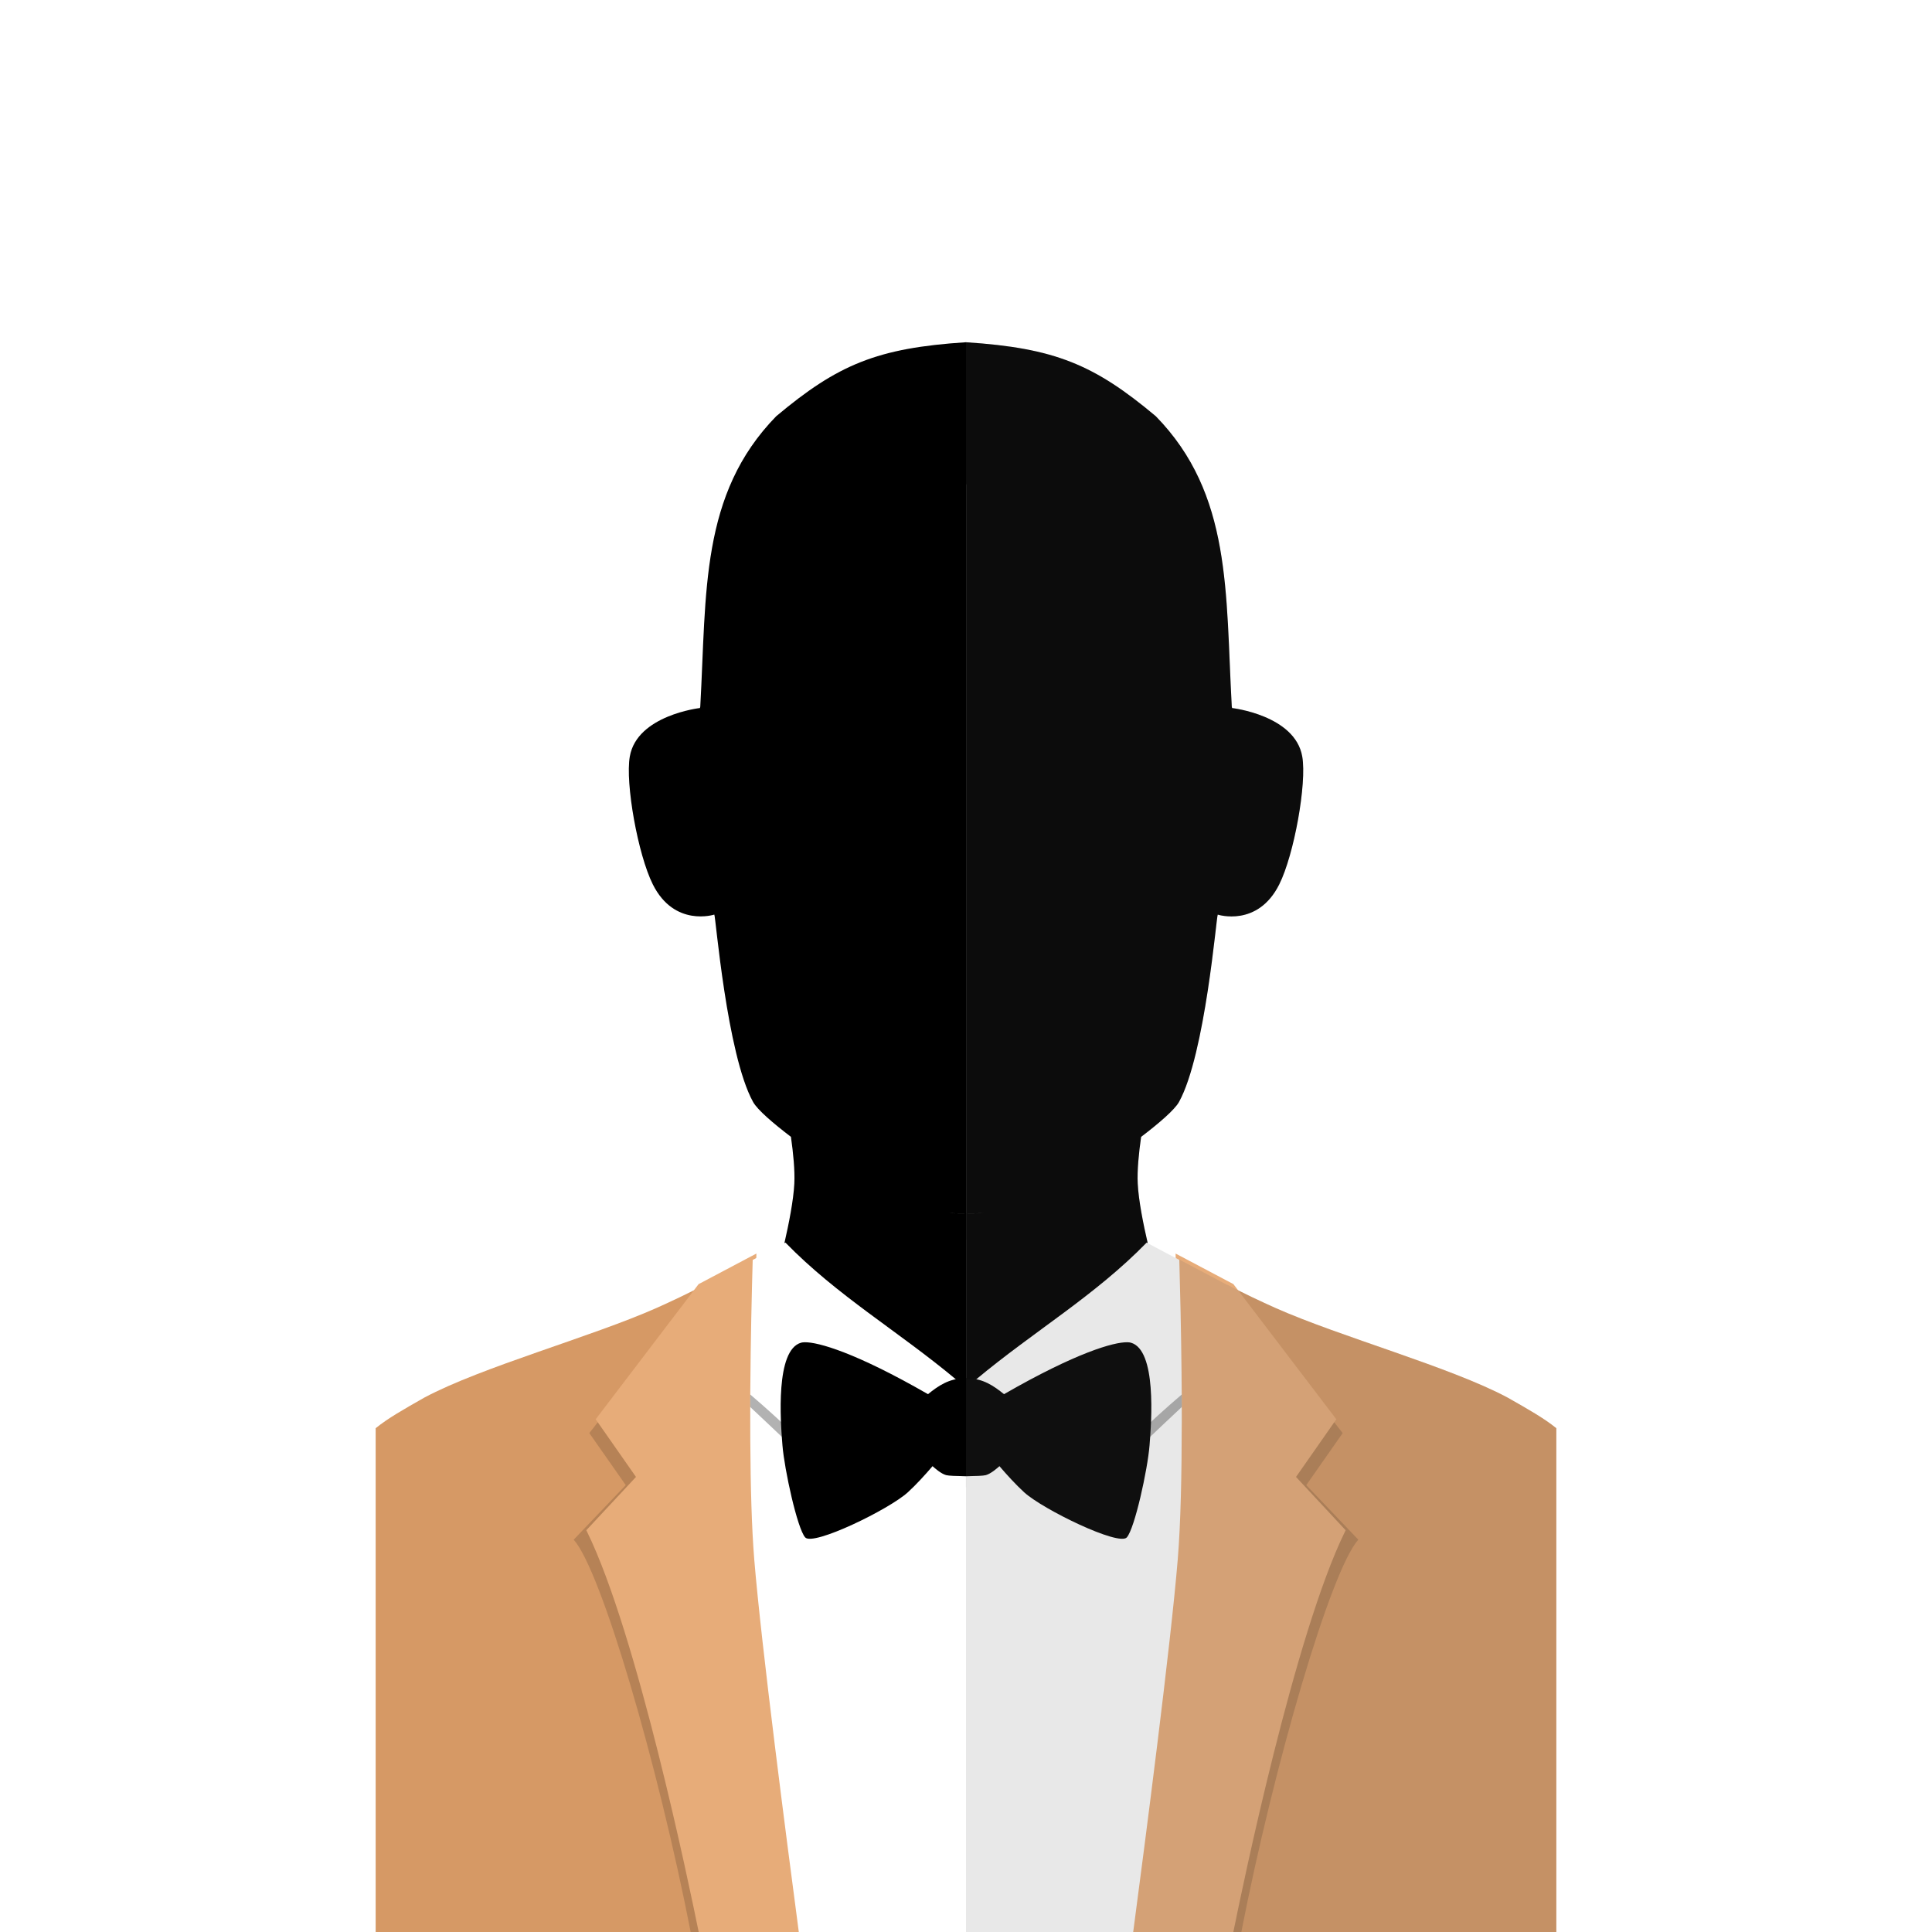
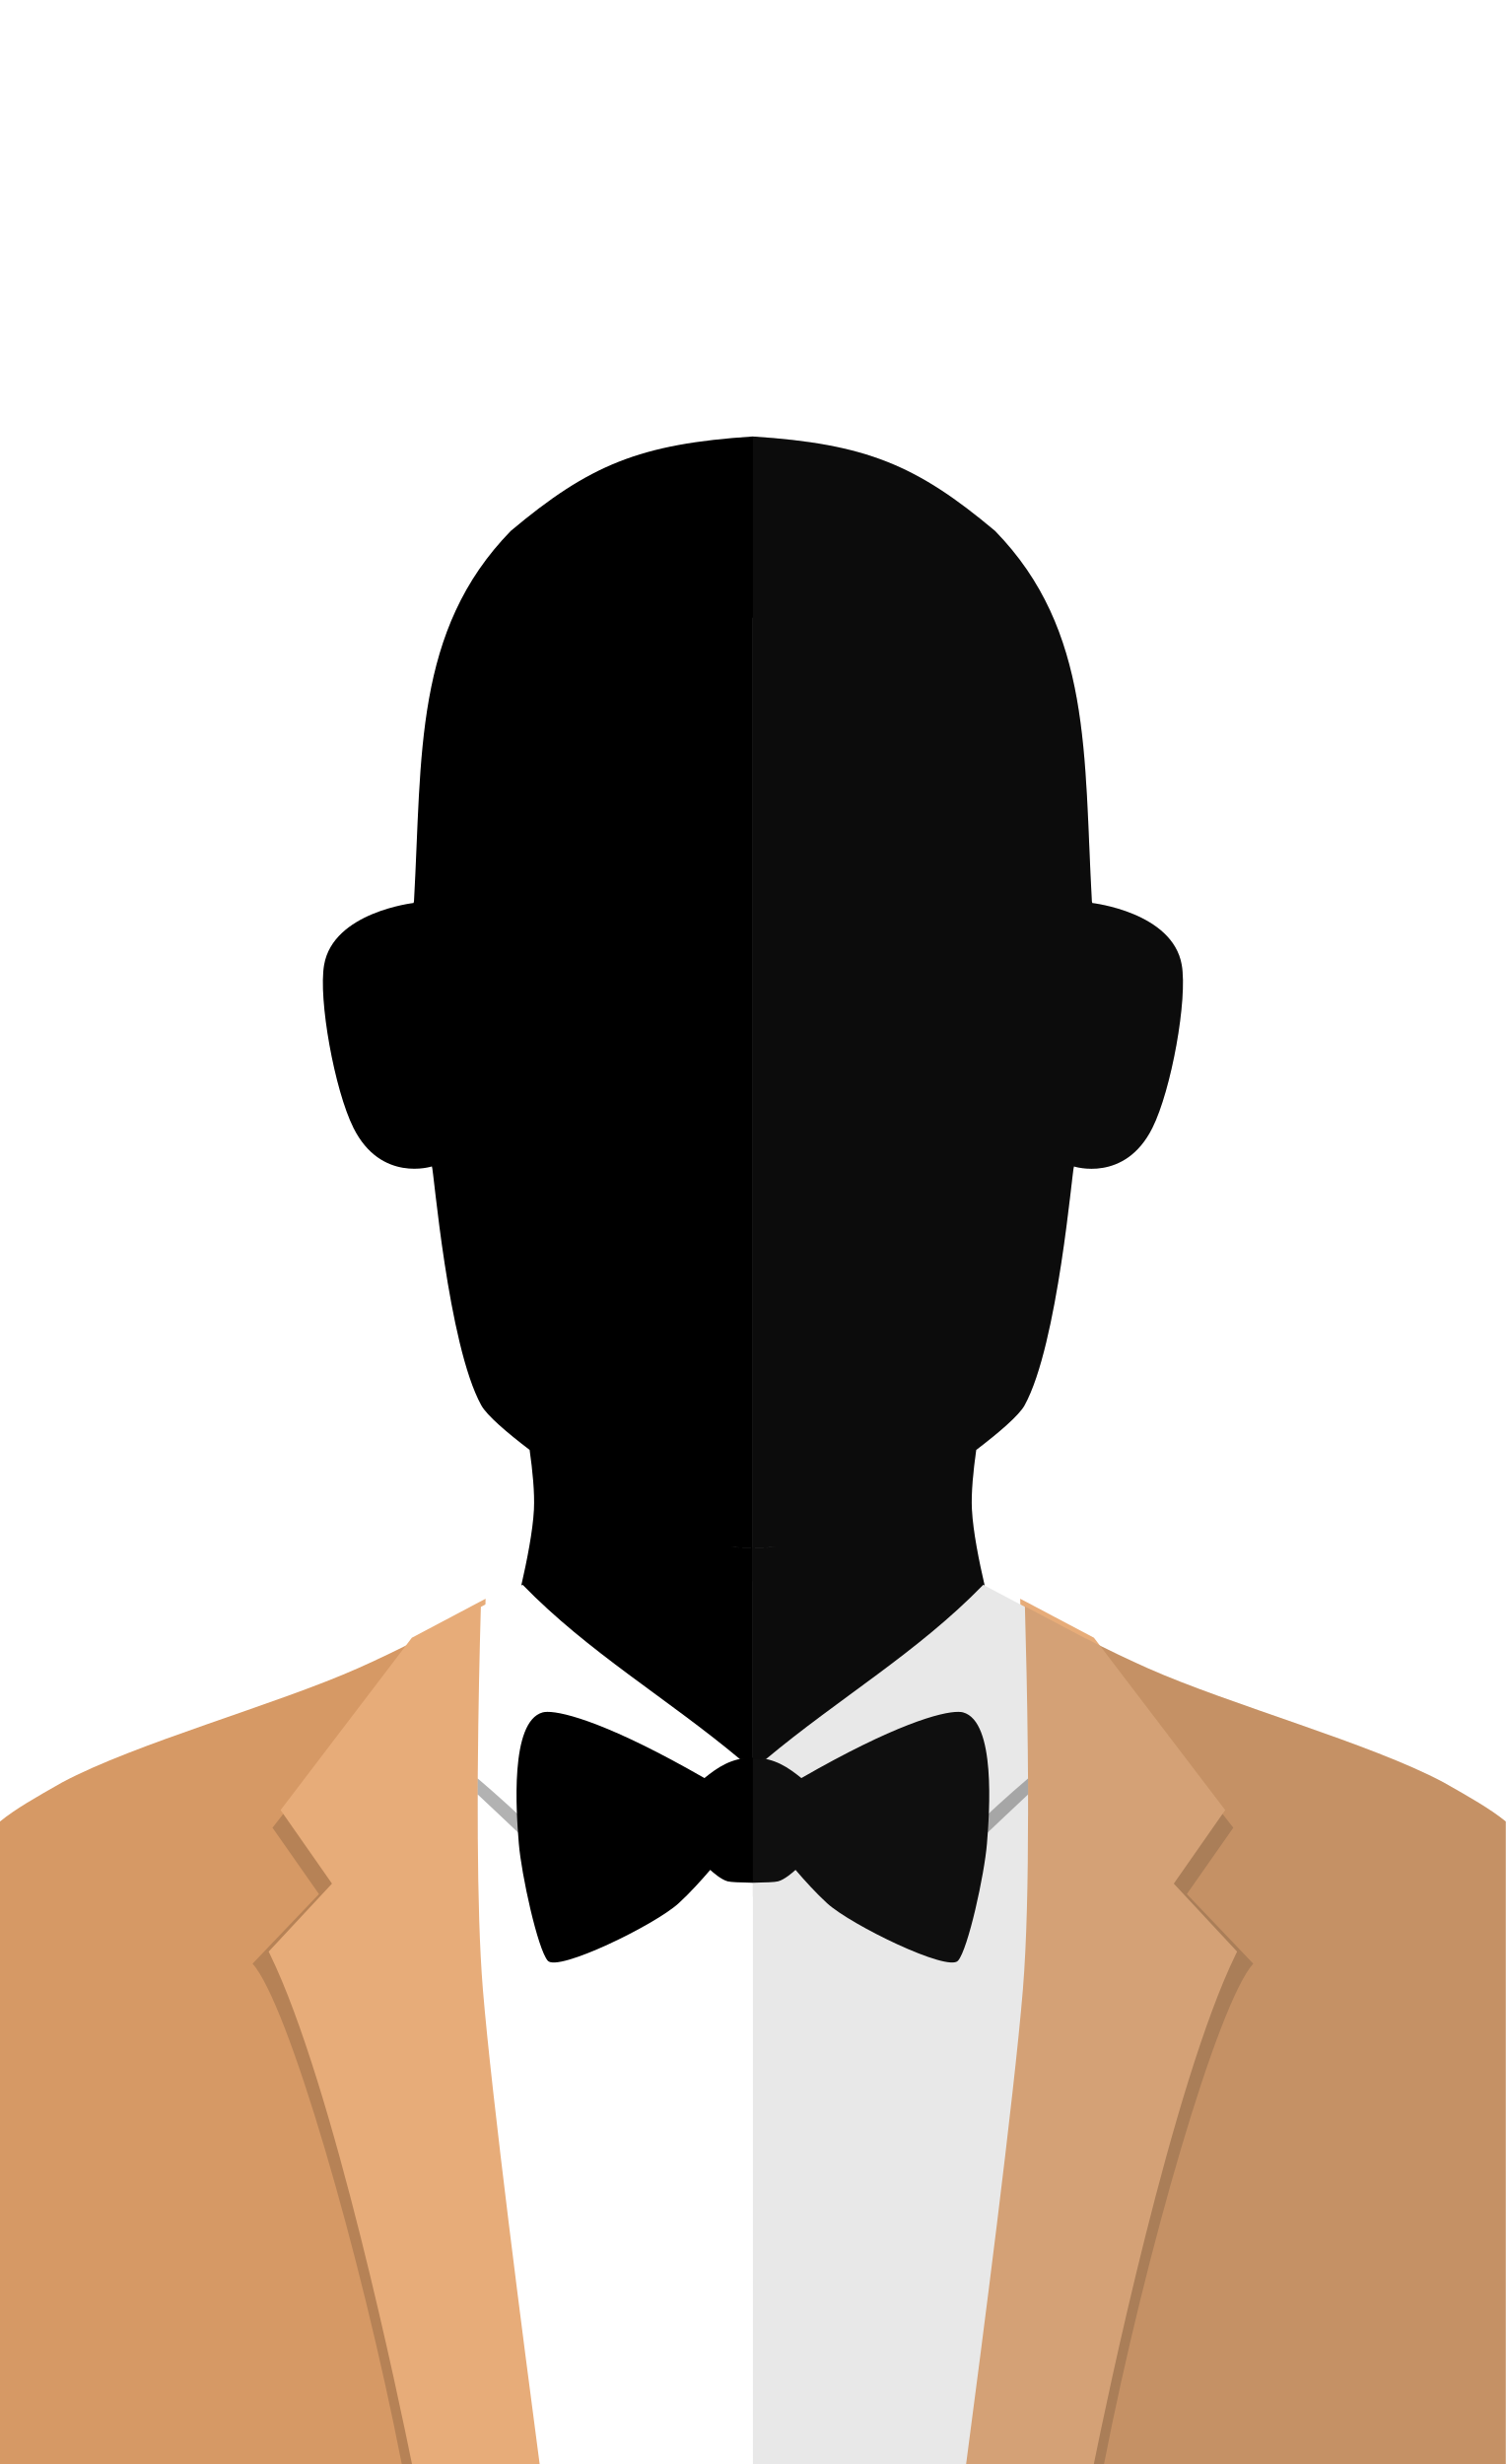
- <svg xmlns="http://www.w3.org/2000/svg" height="500px" width="500px" viewBox="0 0 44 72" id="body-svg">
+ <svg xmlns="http://www.w3.org/2000/svg" height="360px" width="220px" viewBox="0 0 44 72" id="body-svg">
  <defs />
  <g id="Body" style="display: inline">
    <path id="Suit" d="M 12.275 47.871 C 11.685 48.184 10.975 48.518 10.467 48.744 C 8.058 49.815 3.955 50.94 1.816 52.083 C 1.054 52.516 0.459 52.852 0 53.225 L 0 72 L 12.173 72 C 11.822 70.262 9.874 60.867 8.009 57.051 L 9.871 55.051 L 8.515 52.895 L 12.275 47.871 z M 31.725 47.871 L 35.485 52.895 L 34.129 55.051 L 35.991 57.051 C 34.126 60.867 32.178 70.262 31.826 72 L 44 72 L 44 53.225 C 43.541 52.852 42.946 52.516 42.183 52.083 C 40.045 50.94 35.942 49.815 33.533 48.744 C 33.025 48.518 32.315 48.184 31.725 47.871 z " style="fill-rule: evenodd; fill: rgb(214, 153, 101)" />
    <path id="LapelShadow" d="M 8.362 52.896 L 7.962 53.407 L 9.32 55.347 L 7.38 57.379 C 8.412 58.533 10.529 65.793 11.739 72 L 12.173 72 C 11.822 70.263 9.874 60.868 8.009 57.052 L 9.871 55.052 L 8.362 52.896 z M 35.638 52.896 L 34.129 55.052 L 35.991 57.052 C 34.126 60.868 32.178 70.263 31.826 72 L 32.261 72 C 33.471 65.793 35.588 58.533 36.62 57.379 L 34.68 55.347 L 36.038 53.407 L 35.638 52.896 z " style="fill: rgb(0, 0, 0); fill-rule: evenodd; fill-opacity: 0.15" />
    <path id="Lapel" d="M 14.189 46.717 L 13.988 46.822 C 13.68 46.986 12.807 47.447 12.061 47.842 L 12.035 47.855 L 8.199 52.892 L 9.701 55.041 L 7.85 57.028 L 7.89 57.109 C 8.812 58.995 9.768 62.299 10.531 65.338 C 11.289 68.357 11.858 71.113 12.038 72 L 15.903 72 L 15.9 71.982 C 15.44 68.508 14.503 61.293 14.242 58.119 C 13.996 55.124 14.103 49.784 14.184 46.943 L 14.189 46.717 z M 29.811 46.717 L 29.816 46.943 C 29.897 49.784 30.004 55.124 29.758 58.119 C 29.497 61.293 28.56 68.508 28.1 71.982 L 28.097 72 L 31.963 72 C 32.143 71.113 32.711 68.357 33.469 65.338 C 34.232 62.299 35.188 58.995 36.109 57.109 L 36.149 57.028 L 34.299 55.041 L 35.801 52.892 L 31.965 47.855 L 31.94 47.842 C 31.193 47.447 30.32 46.986 30.012 46.822 L 29.811 46.717 z " style="fill-rule: evenodd; fill: rgb(231, 172, 121)" />
    <path id="Shirt" d="M 15.27 46.309 C 15.202 46.344 14.329 46.807 14.051 46.954 C 14.015 48.217 13.975 49.912 13.962 51.753 L 13.961 51.752 C 13.956 52.414 13.956 53.084 13.96 53.745 L 13.962 53.748 C 13.972 55.374 14.012 56.935 14.11 58.13 C 14.372 61.314 15.309 68.525 15.769 72 L 18.12 72 L 21.999 72 L 21.999 55.421 L 22.001 55.421 L 22.001 72 L 25.88 72 L 28.231 72 C 28.691 68.525 29.628 61.314 29.89 58.13 C 30.002 56.769 30.039 54.934 30.04 53.068 L 30.043 53.064 C 30.043 52.699 30.042 52.333 30.04 51.969 C 30.039 51.95 30.039 51.932 30.039 51.913 C 30.038 51.796 30.037 51.68 30.036 51.564 C 30.036 51.461 30.035 51.357 30.034 51.255 C 30.034 51.23 30.034 51.205 30.033 51.18 L 30.033 51.18 C 30.017 49.562 29.981 48.085 29.949 46.954 C 29.671 46.807 28.798 46.344 28.73 46.309 C 26.791 48.299 24.539 49.6 22.369 51.412 C 22.369 51.412 22.362 51.407 22.362 51.407 L 22.001 51.407 L 22.001 51.674 L 21.999 51.674 L 21.999 51.407 L 21.637 51.407 C 21.638 51.407 21.631 51.412 21.631 51.412 C 19.461 49.6 17.209 48.299 15.27 46.309 z M 14.838 52.743 C 14.988 52.879 15.139 53.018 15.292 53.162 C 15.445 53.306 15.599 53.453 15.755 53.605 C 15.911 53.757 16.068 53.912 16.227 54.072 C 16.385 54.231 16.545 54.395 16.706 54.563 C 16.867 54.73 17.029 54.902 17.193 55.079 C 17.356 55.255 17.52 55.436 17.686 55.621 C 17.52 55.436 17.356 55.255 17.193 55.079 C 17.029 54.902 16.867 54.73 16.706 54.563 C 16.545 54.395 16.385 54.231 16.227 54.072 C 16.068 53.912 15.911 53.757 15.755 53.605 C 15.599 53.453 15.445 53.306 15.292 53.162 C 15.139 53.018 14.988 52.879 14.838 52.743 z M 29.162 52.743 C 29.012 52.879 28.861 53.018 28.708 53.162 C 28.555 53.306 28.401 53.453 28.245 53.605 C 28.089 53.757 27.931 53.912 27.773 54.072 C 27.614 54.231 27.455 54.395 27.294 54.563 C 27.133 54.73 26.97 54.902 26.807 55.079 C 26.644 55.255 26.48 55.436 26.314 55.621 C 26.254 55.532 26.193 55.444 26.132 55.358 C 26.193 55.444 26.254 55.532 26.314 55.621 C 26.48 55.436 26.644 55.255 26.807 55.079 C 26.97 54.902 27.133 54.73 27.294 54.563 C 27.455 54.395 27.614 54.231 27.773 54.072 C 27.931 53.912 28.089 53.757 28.245 53.605 C 28.401 53.453 28.555 53.306 28.708 53.162 C 28.861 53.018 29.012 52.879 29.162 52.743 z M 19.252 53.641 C 19.123 53.783 18.991 53.931 18.86 54.085 C 18.794 54.162 18.728 54.24 18.662 54.32 C 18.596 54.4 18.53 54.481 18.465 54.564 C 18.407 54.636 18.35 54.709 18.293 54.783 C 18.35 54.709 18.407 54.636 18.465 54.564 C 18.53 54.482 18.596 54.4 18.662 54.32 C 18.728 54.241 18.794 54.162 18.86 54.085 C 18.992 53.931 19.123 53.783 19.252 53.641 z M 25.394 54.389 C 25.431 54.434 25.467 54.479 25.503 54.524 C 25.467 54.479 25.431 54.434 25.394 54.389 z M 25.575 54.613 C 25.613 54.661 25.65 54.71 25.688 54.758 C 25.651 54.71 25.613 54.661 25.575 54.613 z M 18.24 54.852 C 18.197 54.907 18.155 54.964 18.113 55.02 C 18.155 54.964 18.197 54.908 18.24 54.852 z M 25.769 54.863 C 25.814 54.923 25.859 54.983 25.904 55.043 C 25.859 54.983 25.814 54.923 25.769 54.863 z M 25.935 55.084 C 25.988 55.157 26.042 55.231 26.095 55.305 C 26.042 55.231 25.988 55.157 25.935 55.084 z M 18.056 55.097 C 18.011 55.158 17.966 55.221 17.921 55.283 C 17.966 55.221 18.011 55.158 18.056 55.097 z " style="fill-rule: evenodd; fill: rgb(255, 255, 255)" />
    <path id="CollarShadow" d="M 30.032 51.18 C 30.034 51.424 30.037 51.664 30.039 51.913 C 30.037 51.668 30.036 51.422 30.033 51.18 L 30.032 51.18 z M 21.999 51.674 L 21.999 55.195 L 21.999 55.421 L 22.001 55.421 L 22.001 55.195 L 22.001 51.674 L 21.999 51.674 z M 13.961 51.752 C 13.956 52.414 13.956 53.084 13.96 53.745 L 13.962 53.748 C 13.96 53.313 13.959 52.874 13.96 52.436 C 14.382 52.831 17.292 55.566 17.678 56.024 L 17.697 56.046 C 17.757 56.006 17.82 55.927 17.916 55.831 C 18.159 55.588 19.068 54.471 19.436 53.945 L 20.193 55.195 L 19.252 53.641 C 18.734 54.209 18.191 54.873 17.686 55.621 C 16.363 54.141 15.103 52.943 13.96 51.969 C 13.961 51.895 13.962 51.826 13.962 51.753 L 13.961 51.752 z M 30.04 51.969 C 28.897 52.943 27.637 54.141 26.314 55.621 C 25.807 54.871 25.265 54.208 24.748 53.641 L 24.564 53.945 C 24.932 54.471 25.841 55.588 26.084 55.831 C 26.18 55.927 26.243 56.006 26.303 56.046 L 26.322 56.024 C 26.708 55.566 29.618 52.831 30.04 52.436 C 30.04 52.646 30.04 52.857 30.04 53.068 L 30.043 53.064 C 30.043 52.699 30.042 52.333 30.04 51.969 z " style="fill: rgb(0, 0, 0); fill-rule: evenodd; fill-opacity: 0.304" />
    <g id="TieGroup" style="display: none">
      <path id="Tie" d="M 20.389,55.195 18.12,72 h 3.879 V 55.195 Z m 1.611,0 V 72 h 3.879 L 23.61,55.195 Z" style="fill-rule: evenodd" />
      <path id="TieKnot" d="m 21.637,51.407 c 0.023,-0.007 -1.103,0.811 -2.391,2.226 l 0.946,1.562 h 1.806 v -3.788 z m 0.363,0 v 3.788 h 1.806 l 0.946,-1.562 c -1.288,-1.415 -2.413,-2.233 -2.391,-2.226 z" style="fill-rule: evenodd" />
      <path id="TieTint" d="M 20.389,55.195 18.12,72 h 3.879 V 55.195 Z m 1.611,0 V 72 h 3.879 L 23.61,55.195 Z" style="fill: rgb(0, 0, 0); fill-opacity: 0.15; fill-rule: evenodd" />
    </g>
    <g id="BowtieGroup" style="display: inline">
      <path d="m 15.995,50.022 c -0.056,6.37e-4 -0.101,0.006 -0.136,0.015 -0.968,0.265 -0.773,2.923 -0.699,3.83 0.074,0.907 0.552,3.091 0.846,3.427 0.294,0.336 3.127,-1.042 3.826,-1.68 0.319,-0.292 0.653,-0.66 0.922,-0.975 3.6e-4,3.26e-4 7.05e-4,7.4e-4 0.001,10e-4 0.058,0.053 0.315,0.286 0.513,0.335 0.085,0.021 0.357,0.034 0.732,0.04 0.375,-0.006 0.647,-0.018 0.732,-0.04 0.198,-0.05 0.455,-0.283 0.513,-0.335 3.28e-4,-2.93e-4 6.73e-4,-7.07e-4 0.001,-10e-4 0.269,0.315 0.603,0.683 0.922,0.975 0.699,0.638 3.531,2.016 3.826,1.68 0.294,-0.336 0.773,-2.52 0.846,-3.427 0.074,-0.907 0.268,-3.565 -0.699,-3.83 -0.034,-0.009 -0.079,-0.015 -0.136,-0.015 -0.499,-0.006 -1.883,0.379 -4.589,1.935 -0.375,-0.302 -0.782,-0.596 -1.416,-0.596 -0.634,0 -1.041,0.294 -1.416,0.596 -2.706,-1.556 -4.09,-1.94 -4.589,-1.935 z" id="Bowtie" style="fill-rule: evenodd" />
      <path d="m 20.579,51.961 c -0.336,0.269 -0.285,1.579 -0.151,2.049 0.068,0.239 0.16,0.48 0.327,0.631 0.058,0.053 0.315,0.286 0.513,0.335 0.085,0.021 0.357,0.034 0.732,0.04 0.375,-0.006 0.647,-0.018 0.732,-0.04 0.198,-0.05 0.455,-0.283 0.513,-0.335 0.167,-0.151 0.259,-0.392 0.327,-0.631 0.134,-0.47 0.185,-1.781 -0.151,-2.049 -0.377,-0.303 -0.784,-0.6 -1.421,-0.6 -0.637,0 -1.044,0.296 -1.421,0.6 z m -3.483,1.139 c -0.09,0.002 -0.145,0.029 -0.162,0.096 -0.46,1.789 1.983,0.496 2.755,0.647 0.178,0.035 0.365,0.049 0.548,0.05 -0.041,-0.212 -0.092,-0.309 -0.095,-0.592 -1.598,0.261 -2.656,-0.209 -3.046,-0.202 z m 9.785,0 c -0.408,0.01 -1.456,0.458 -3.023,0.202 -0.003,0.282 -0.054,0.38 -0.095,0.592 0.183,-0.002 0.371,-0.015 0.548,-0.05 0.773,-0.151 3.215,1.142 2.755,-0.647 -0.019,-0.073 -0.082,-0.099 -0.186,-0.096 z" id="BowtieShadow" style="fill: rgb(0, 0, 0); fill-opacity: 0.13; fill-rule: evenodd" />
    </g>
    <path id="Head" d="m 22,12.754 c -3.311,0.214 -4.781,0.835 -7.072,2.757 -2.841,2.911 -2.594,6.565 -2.831,10.823 -10e-4,0.004 -0.013,0.052 -0.013,0.052 0,0 -2.345,0.267 -2.613,1.807 -0.174,0.998 0.301,3.652 0.858,4.766 0.804,1.607 2.291,1.125 2.291,1.125 0.048,0.028 0.463,5.204 1.444,6.981 0.161,0.293 0.749,0.797 1.412,1.302 0.086,0.602 0.15,1.25 0.126,1.741 -0.031,0.626 -0.206,1.506 -0.37,2.221 0.004,-0.002 0.037,-0.02 0.039,-0.021 1.94,1.99 4.191,3.291 6.362,5.104 0.004,-0.004 0.007,-0.006 0.006,-0.006 h 0.362 v -6.188 c -0.118,0.003 -0.232,0.003 -0.345,5.17e-4 0.112,0.003 0.227,0.003 0.345,-5.17e-4 v -27.168 c 3.6e-4,-2e-5 7.14e-4,2.2e-5 10e-4,0 3.2e-4,2.2e-5 6.73e-4,-2e-5 0.001,0 v 27.168 c 0.118,0.003 0.232,0.003 0.345,5.17e-4 -0.112,0.003 -0.227,0.003 -0.345,-5.17e-4 v 6.188 h 0.362 c -0.001,-3e-4 0.001,0.002 0.006,0.006 2.171,-1.812 4.422,-3.113 6.362,-5.104 0.002,0.001 0.035,0.019 0.039,0.021 C 28.606,45.615 28.431,44.735 28.4,44.109 c -0.025,-0.492 0.04,-1.139 0.126,-1.741 0.662,-0.504 1.25,-1.009 1.412,-1.302 0.981,-1.778 1.396,-6.953 1.444,-6.981 0,0 1.487,0.482 2.291,-1.125 0.557,-1.114 1.032,-3.768 0.858,-4.766 -0.268,-1.54 -2.613,-1.807 -2.613,-1.807 0,0 -0.012,-0.047 -0.013,-0.052 -0.237,-4.258 0.01,-7.912 -2.831,-10.823 -2.292,-1.922 -3.761,-2.543 -7.072,-2.757 z m -6.464,29.66 c 0.069,0.052 0.139,0.105 0.209,0.157 -0.07,-0.052 -0.14,-0.104 -0.209,-0.157 z m 0.265,0.198 c 0.167,0.123 0.334,0.242 0.498,0.358 -0.164,-0.116 -0.331,-0.235 -0.498,-0.358 z m 12.397,0 c -0.171,0.126 -0.341,0.248 -0.508,0.366 0.167,-0.118 0.338,-0.24 0.508,-0.366 z m -0.585,0.42 c -0.155,0.108 -0.303,0.21 -0.443,0.305 0.141,-0.095 0.289,-0.196 0.443,-0.305 z m -11.213,0.01 c 0.156,0.109 0.307,0.213 0.449,0.308 -0.142,-0.096 -0.292,-0.198 -0.449,-0.308 z m 0.535,0.366 c 0.147,0.098 0.285,0.188 0.402,0.262 -0.117,-0.074 -0.253,-0.163 -0.402,-0.262 z m 10.112,0.011 c -0.146,0.097 -0.278,0.183 -0.394,0.256 0.113,-0.072 0.251,-0.161 0.394,-0.256 z m -9.654,0.286 c 0.046,0.029 0.092,0.058 0.131,0.081 0.053,0.032 0.098,0.059 0.136,0.08 -0.038,-0.021 -0.084,-0.048 -0.136,-0.08 -0.039,-0.023 -0.086,-0.053 -0.131,-0.081 z m 9.076,0.084 c -0.05,0.03 -0.095,0.056 -0.131,0.076 0.036,-0.02 0.081,-0.046 0.131,-0.076 z M 18.13,44.126 c 0.128,0.071 0.258,0.141 0.389,0.21 -0.131,-0.069 -0.26,-0.139 -0.389,-0.21 z m 7.74,0 c -0.128,0.071 -0.257,0.141 -0.389,0.21 0.131,-0.069 0.261,-0.139 0.389,-0.21 z m -4.775,1.056 c 0.042,0.004 0.084,0.009 0.127,0.013 -0.043,-0.004 -0.085,-0.008 -0.127,-0.013 z m 1.81,0 c -0.042,0.005 -0.084,0.009 -0.127,0.013 0.043,-0.004 0.085,-0.008 0.127,-0.013 z m -1.572,0.022 c 0.097,0.007 0.196,0.012 0.298,0.015 -0.052,-0.001 -0.103,-0.003 -0.154,-0.006 -0.003,-1.57e-4 -0.006,-3.56e-4 -0.009,-5.17e-4 -0.045,-0.002 -0.09,-0.005 -0.134,-0.009 z m 1.334,0 c -0.044,0.003 -0.089,0.006 -0.134,0.009 -0.003,1.61e-4 -0.006,3.6e-4 -0.009,5.17e-4 -0.05,0.003 -0.101,0.004 -0.153,0.006 0.101,-0.003 0.199,-0.008 0.296,-0.015 z" style="fill-rule: evenodd" />
    <path id="NeckShadow" d="m 15.625,42.48 c 1.954,1.935 4.277,3.751 6.375,3.725 2.099,0.026 4.422,-1.79 6.375,-3.725 -0.818,0.613 -1.706,1.201 -2.032,1.382 -0.001,7e-4 -0.003,0.002 -0.004,0.003 h -5.17e-4 c -0.175,0.097 -0.35,0.196 -0.528,0.294 -0.059,0.033 -0.119,0.065 -0.178,0.097 -0.866,0.468 -1.805,0.892 -3.1,0.957 -3.2e-4,1.8e-5 -6.93e-4,-1.7e-5 -0.001,0 -10e-4,4.3e-5 -0.002,-4.2e-5 -0.003,0 -0.002,1.28e-4 -0.005,4.04e-4 -0.007,5.17e-4 -0.048,0.002 -0.097,0.004 -0.146,0.006 -0.018,4.6e-4 -0.037,6.82e-4 -0.055,10e-4 -0.031,5.63e-4 -0.063,8.64e-4 -0.095,0.001 -0.027,1.52e-4 -0.054,1.52e-4 -0.081,0 -0.048,-3e-4 -0.097,-7.67e-4 -0.146,-0.002 h -5.16e-4 -5.17e-4 c -0.049,0.001 -0.098,0.002 -0.146,0.002 -0.027,1.52e-4 -0.054,1.52e-4 -0.081,0 -0.032,-1.69e-4 -0.063,-4.7e-4 -0.095,-0.001 -0.018,-3.52e-4 -0.037,-5.74e-4 -0.055,-10e-4 -0.049,-0.001 -0.098,-0.003 -0.146,-0.006 -0.002,-1.13e-4 -0.005,-3.89e-4 -0.007,-5.17e-4 -8.5e-4,-4.2e-5 -0.002,4.3e-5 -0.003,0 -3.4e-4,-1.7e-5 -7.13e-4,1.8e-5 -0.001,0 -1.295,-0.065 -2.234,-0.489 -3.1,-0.957 -0.06,-0.032 -0.119,-0.065 -0.178,-0.097 -0.177,-0.098 -0.352,-0.197 -0.528,-0.294 h -5.17e-4 c -9.99e-4,-6.7e-4 -0.003,-0.002 -0.004,-0.003 -0.326,-0.181 -1.214,-0.77 -2.032,-1.382 z" style="fill: #000000; fill-opacity: 0.2; fill-rule: evenodd" />
    <path d="m 28.729,46.309 c 0.068,0.036 0.941,0.498 1.219,0.645 0.005,0.186 0.011,0.402 0.016,0.606 -0.005,-0.208 -0.011,-0.433 -0.016,-0.621 0.285,0.151 1.08,0.571 1.784,0.944 l -0.008,-0.011 c 0.59,0.312 1.3,0.646 1.808,0.872 2.409,1.071 6.512,2.197 8.651,3.339 0.762,0.433 1.357,0.77 1.816,1.142 V 72 H 32.26 v 5.16e-4 H 31.826 28.23 V 72 H 25.879 22 v -16.805 -3.788 h 0.362 c -0.001,-3.39e-4 0.001,0.002 0.006,0.006 2.171,-1.812 4.422,-3.113 6.362,-5.104 z" id="RightTint" style="fill: rgb(102, 102, 102); fill-opacity: 0.15; fill-rule: evenodd" />
    <path d="m 22,12.754 v 5.297 c 3.6e-4,2e-5 7.06e-4,-2.1e-5 10e-4,0 v 27.168 h -5.17e-4 -5.16e-4 v 0.986 c 2.76e-4,4e-6 7.23e-4,-5e-6 0.001,0 v 5.202 h 0.362 c -0.001,-3e-4 0.001,0.002 0.006,0.006 2.171,-1.812 4.422,-3.113 6.362,-5.104 0.002,0.001 0.035,0.019 0.039,0.021 -0.164,-0.715 -0.339,-1.594 -0.37,-2.221 -0.025,-0.492 0.04,-1.139 0.126,-1.741 0.662,-0.504 1.25,-1.009 1.412,-1.302 0.981,-1.778 1.396,-6.953 1.444,-6.981 0,0 1.487,0.482 2.291,-1.125 0.557,-1.114 1.032,-3.768 0.858,-4.766 C 34.263,26.653 31.917,26.386 31.917,26.386 c 0,0 -0.012,-0.047 -0.013,-0.051 -0.237,-4.258 0.01,-7.913 -2.831,-10.824 -2.292,-1.922 -3.761,-2.543 -7.072,-2.757 z" id="HeadTint" style="         fill: rgb(102, 102, 102);         fill-opacity: 0.123;         fill-rule: evenodd;       " />
  </g>
</svg>
